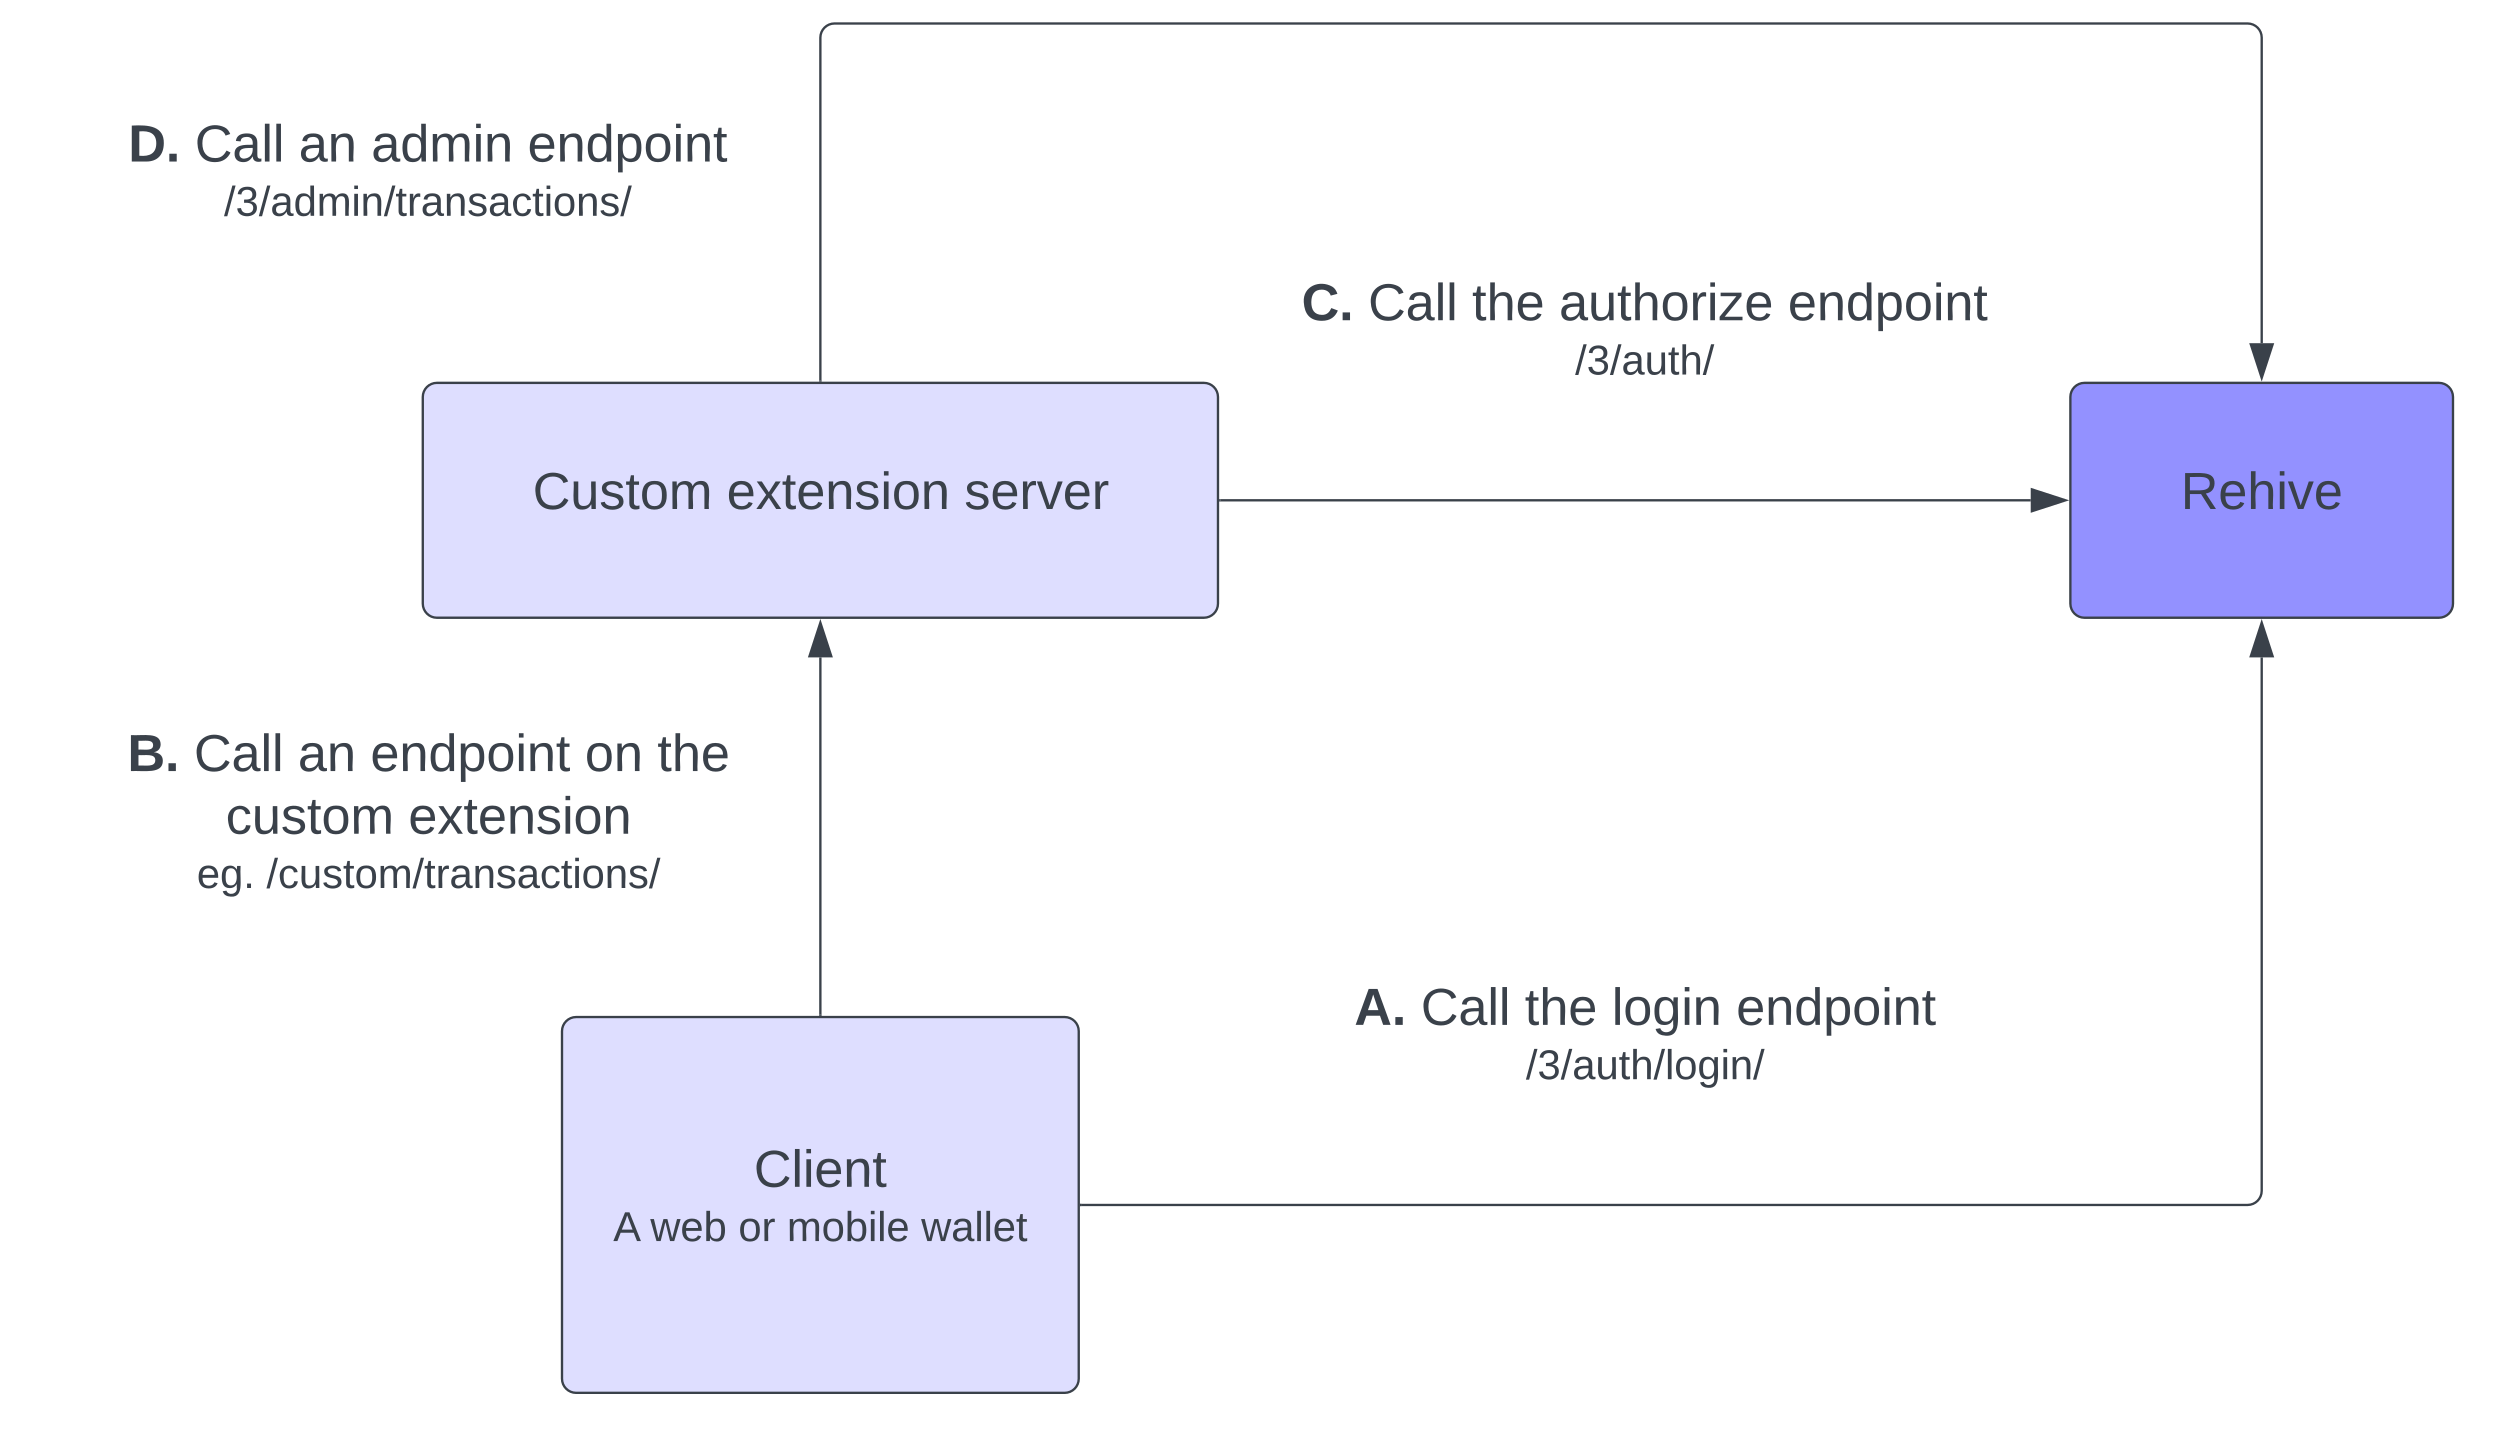
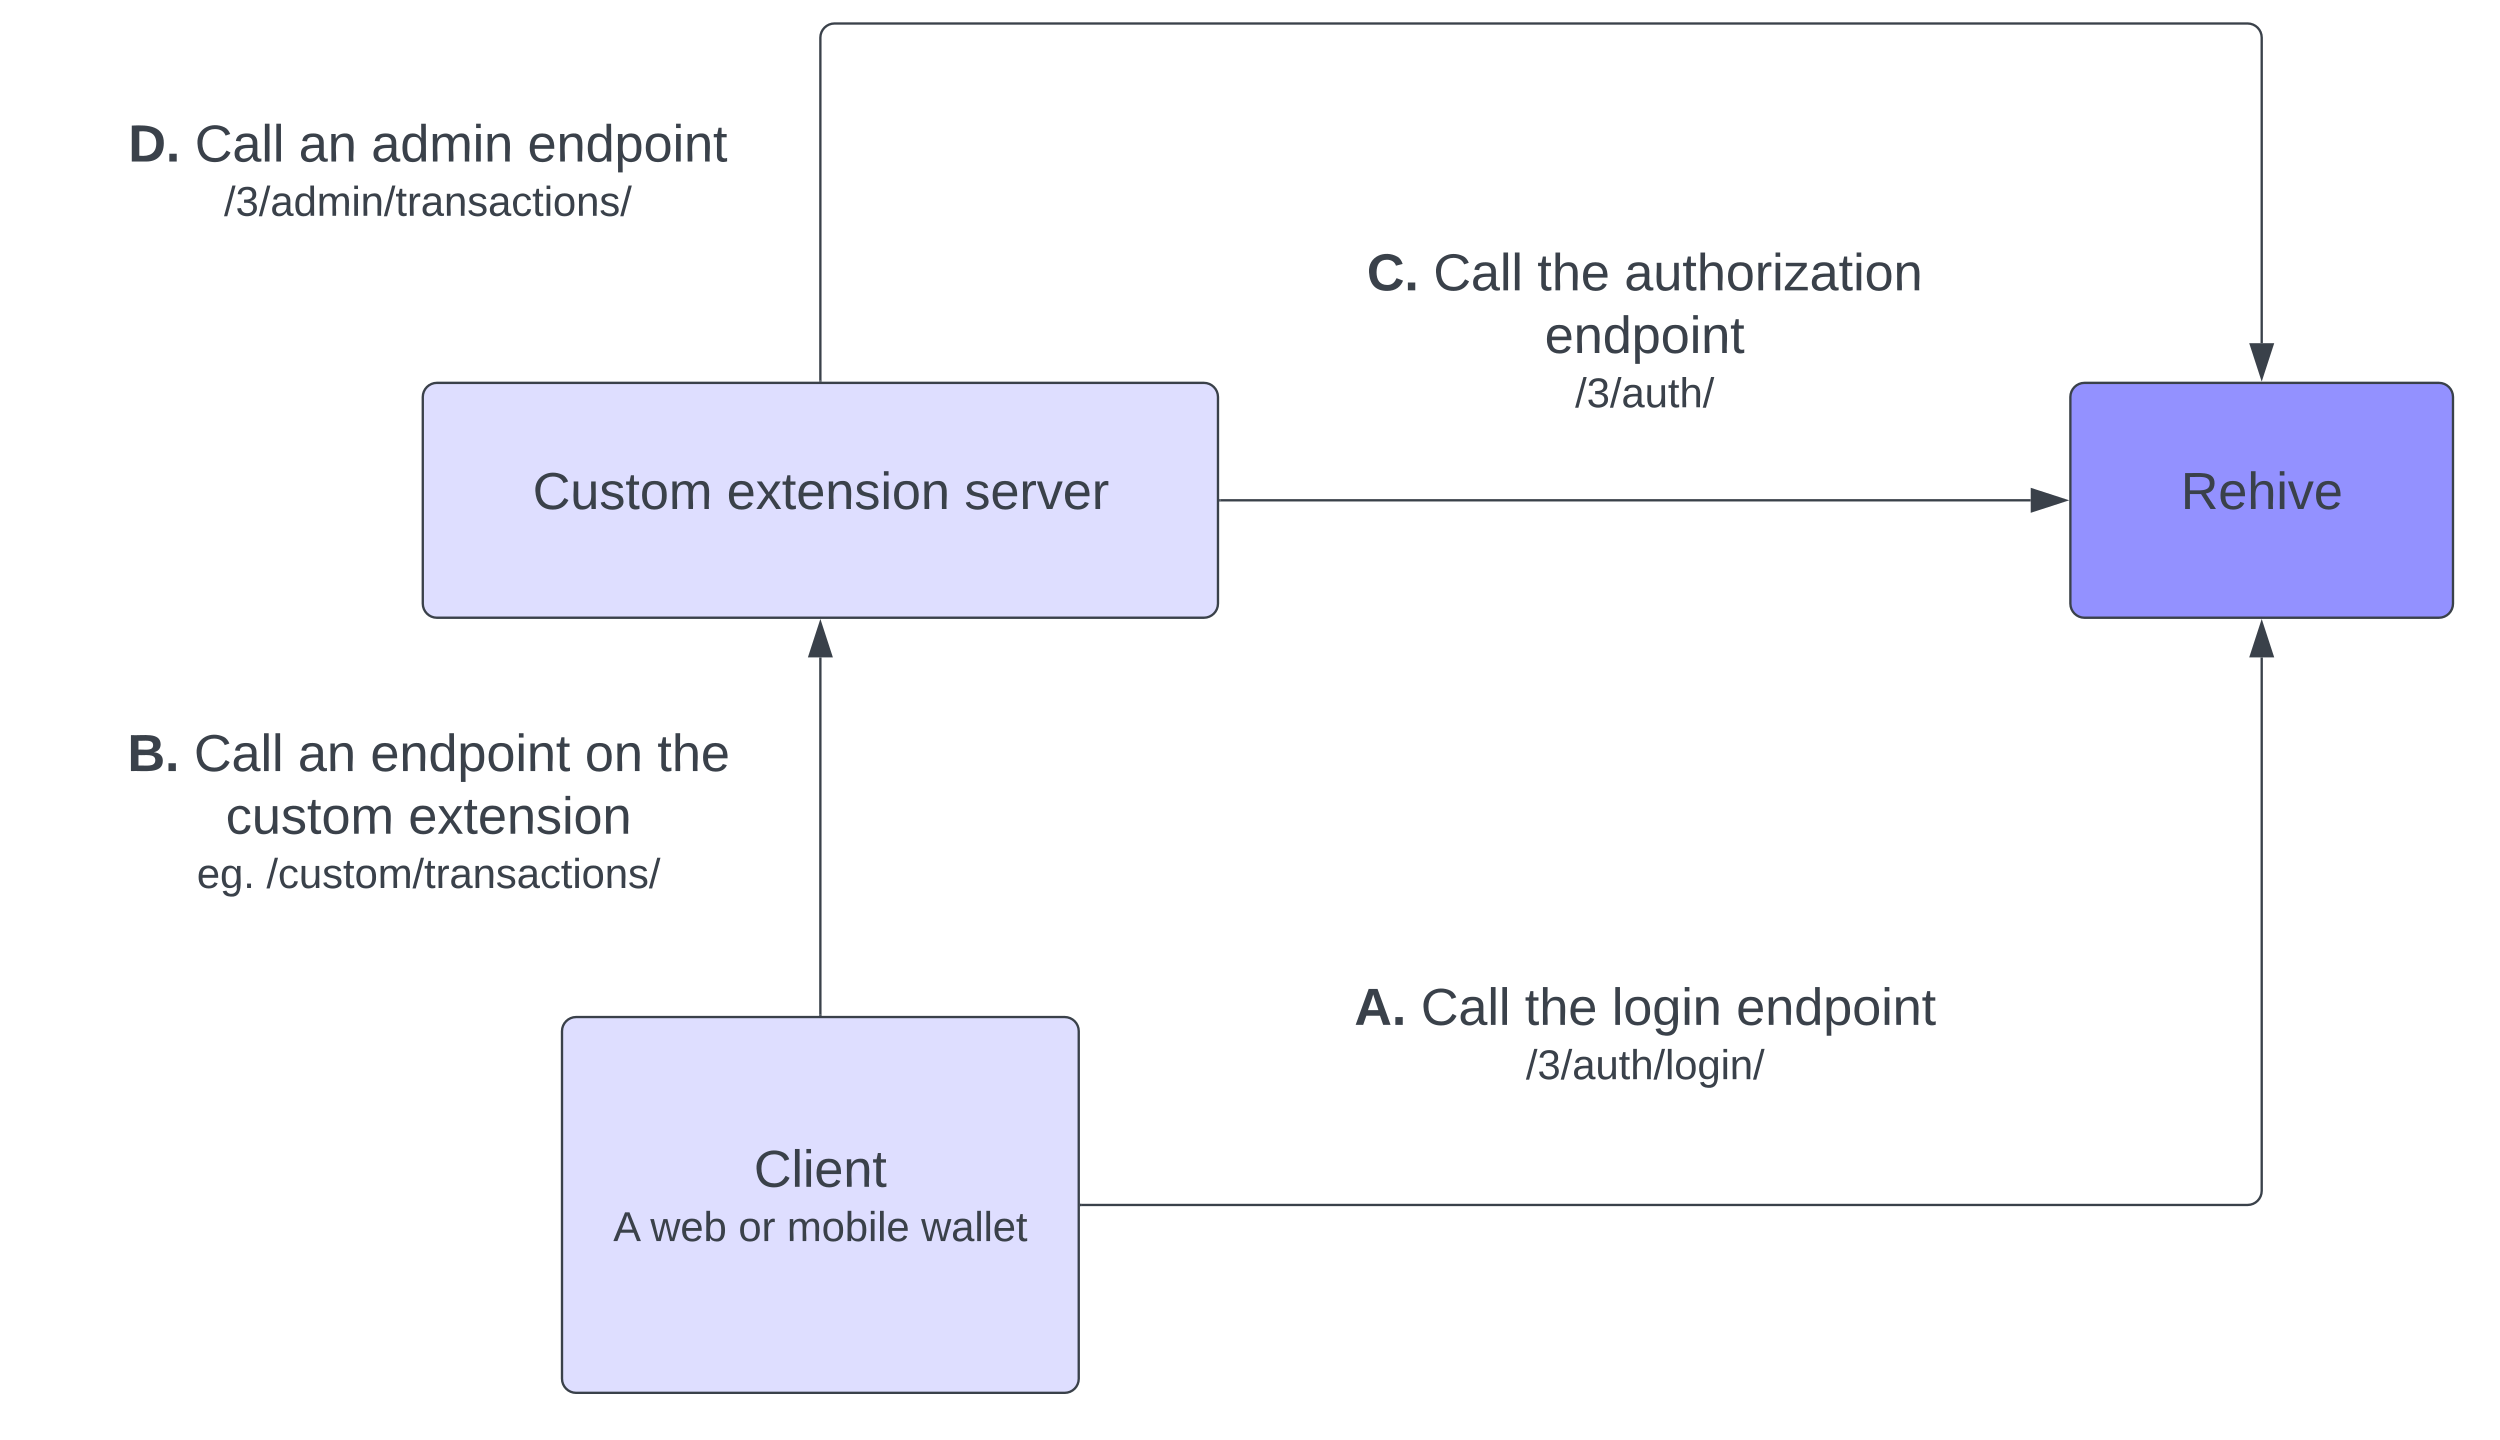
<svg xmlns="http://www.w3.org/2000/svg" xmlns:ns1="lucid" xmlns:xlink="http://www.w3.org/1999/xlink" width="1064.36" height="613">
  <g transform="translate(-403.2513 -350)" ns1:page-tab-id="0_0">
    <path d="M0 0h1870.87v1322.83H0z" fill="#fff" />
    <path d="M425.43 370h320v110h-320z" fill="none" />
    <use xlink:href="#a" transform="matrix(1,0,0,1,425.4331,370) translate(32.43827 48.77778)" />
    <use xlink:href="#b" transform="matrix(1,0,0,1,425.4331,370) translate(60.7716 48.77778)" />
    <use xlink:href="#c" transform="matrix(1,0,0,1,425.4331,370) translate(105.0309 48.77778)" />
    <use xlink:href="#d" transform="matrix(1,0,0,1,425.4331,370) translate(135.8951 48.77778)" />
    <use xlink:href="#e" transform="matrix(1,0,0,1,425.4331,370) translate(202.4383 48.77778)" />
    <use xlink:href="#f" transform="matrix(1,0,0,1,425.4331,370) translate(73.18519 71.88889)" />
    <path d="M1284.7 519c0-3.3 2.7-6 6-6h150.9c3.33 0 6 2.7 6 6v88c0 3.3-2.67 6-6 6h-150.9c-3.3 0-6-2.7-6-6z" stroke="#3a414a" fill="#9391ff" />
    <use xlink:href="#g" transform="matrix(1,0,0,1,1289.706,518) translate(41.99383 48.71528)" />
    <path d="M583.25 519c0-3.3 2.7-6 6-6H915.8c3.3 0 6 2.7 6 6v88c0 3.3-2.7 6-6 6H589.25c-3.3 0-6-2.7-6-6z" stroke="#3a414a" fill="#dedeff" />
    <use xlink:href="#h" transform="matrix(1,0,0,1,588.2513,518) translate(41.81481 48.71528)" />
    <use xlink:href="#i" transform="matrix(1,0,0,1,588.2513,518) translate(124.4074 48.71528)" />
    <use xlink:href="#j" transform="matrix(1,0,0,1,588.2513,518) translate(225.5802 48.71528)" />
    <path d="M642.52 789c0-3.3 2.7-6 6-6h208c3.32 0 6 2.7 6 6v148c0 3.3-2.68 6-6 6h-208c-3.3 0-6-2.7-6-6z" stroke="#3a414a" fill="#dedeff" />
    <use xlink:href="#k" transform="matrix(1,0,0,1,654.524,795) translate(69.69753 60.27778)" />
    <use xlink:href="#l" transform="matrix(1,0,0,1,654.524,795) translate(9.802469 83.38889)" />
    <use xlink:href="#m" transform="matrix(1,0,0,1,654.524,795) translate(25.60494 83.38889)" />
    <use xlink:href="#n" transform="matrix(1,0,0,1,654.524,795) translate(63.08642 83.38889)" />
    <use xlink:href="#o" transform="matrix(1,0,0,1,654.524,795) translate(83.77778 83.38889)" />
    <use xlink:href="#p" transform="matrix(1,0,0,1,654.524,795) translate(140.9136 83.38889)" />
-     <path d="M951.98 466c0-3.3 2.68-6 6-6h290.54c3.32 0 6 2.7 6 6v54.33c0 3.32-2.68 6-6 6H957.98c-3.32 0-6-2.68-6-6z" stroke="#000" stroke-opacity="0" fill="#fff" fill-opacity="0" />
-     <use xlink:href="#q" transform="matrix(1,0,0,1,956.9785,465) translate(0.4197531 21.34028)" />
-     <use xlink:href="#b" transform="matrix(1,0,0,1,956.9785,465) translate(28.75309 21.34028)" />
-     <use xlink:href="#r" transform="matrix(1,0,0,1,956.9785,465) translate(73.01235 21.34028)" />
-     <use xlink:href="#s" transform="matrix(1,0,0,1,956.9785,465) translate(110.0494 21.34028)" />
-     <use xlink:href="#e" transform="matrix(1,0,0,1,956.9785,465) translate(207.4568 21.34028)" />
-     <use xlink:href="#t" transform="matrix(1,0,0,1,956.9785,465) translate(116.8704 44.45139)" />
+     <path d="M951.98 456.83c0-3.3 2.68-6 6-6h290.54c3.32 0 6 2.7 6 6v72.67c0 3.3-2.68 6-6 6H957.98c-3.32 0-6-2.7-6-6z" stroke="#000" stroke-opacity="0" fill="#fff" fill-opacity="0" />
+     <use xlink:href="#q" transform="matrix(1,0,0,1,956.9785,455.8333) translate(28.19753 17.77778)" />
+     <use xlink:href="#b" transform="matrix(1,0,0,1,956.9785,455.8333) translate(56.53086 17.77778)" />
+     <use xlink:href="#r" transform="matrix(1,0,0,1,956.9785,455.8333) translate(100.7901 17.77778)" />
+     <use xlink:href="#s" transform="matrix(1,0,0,1,956.9785,455.8333) translate(137.8272 17.77778)" />
+     <use xlink:href="#e" transform="matrix(1,0,0,1,956.9785,455.8333) translate(103.9383 44.44444)" />
+     <use xlink:href="#t" transform="matrix(1,0,0,1,956.9785,455.8333) translate(116.8704 67.55556)" />
    <path d="M922.8 563h345.02" stroke="#3a414a" fill="none" />
    <path d="M922.8 563.5h-.5v-1h.5z" stroke="#3a414a" stroke-width=".05" fill="#3a414a" />
    <path d="M1282.6 563l-14.28 4.64v-9.28z" stroke="#3a414a" fill="#3a414a" />
    <path d="M863.52 863h496.64c3.3 0 6-2.7 6-6V629.88" stroke="#3a414a" fill="none" />
    <path d="M863.54 863.5h-.52v-1h.52z" stroke="#3a414a" stroke-width=".05" fill="#3a414a" />
    <path d="M1366.16 615.12l4.64 14.26h-9.27z" stroke="#3a414a" fill="#3a414a" />
    <path d="M960.7 766c0-3.3 2.7-6 6-6h273.1c3.3 0 6 2.7 6 6v54.33c0 3.32-2.7 6-6 6H966.7c-3.3 0-6-2.68-6-6z" stroke="#000" stroke-opacity="0" fill="#fff" fill-opacity="0" />
    <g>
      <use xlink:href="#u" transform="matrix(1,0,0,1,965.7058,765) translate(14.14198 21.34028)" />
      <use xlink:href="#b" transform="matrix(1,0,0,1,965.7058,765) translate(42.47531 21.34028)" />
      <use xlink:href="#r" transform="matrix(1,0,0,1,965.7058,765) translate(86.73457 21.34028)" />
      <use xlink:href="#v" transform="matrix(1,0,0,1,965.7058,765) translate(123.7716 21.34028)" />
      <use xlink:href="#e" transform="matrix(1,0,0,1,965.7058,765) translate(176.7346 21.34028)" />
      <use xlink:href="#w" transform="matrix(1,0,0,1,965.7058,765) translate(87.18519 44.45139)" />
    </g>
    <path d="M752.52 782V629.88" stroke="#3a414a" fill="none" />
    <path d="M753.02 782.5h-1v-.5h1z" stroke="#3a414a" stroke-width=".05" fill="#3a414a" />
    <path d="M752.52 615.12l4.64 14.26h-9.27z" stroke="#3a414a" fill="#3a414a" />
    <path d="M423.25 659c0-3.3 2.7-6 6-6H741.6c3.33 0 6 2.7 6 6v78c0 3.3-2.67 6-6 6H429.26c-3.3 0-6-2.7-6-6z" stroke="#000" stroke-opacity="0" fill="#fff" fill-opacity="0" />
    <g>
      <use xlink:href="#x" transform="matrix(1,0,0,1,428.2513,658) translate(29.25926 20.27778)" />
      <use xlink:href="#b" transform="matrix(1,0,0,1,428.2513,658) translate(57.59259 20.27778)" />
      <use xlink:href="#c" transform="matrix(1,0,0,1,428.2513,658) translate(101.8519 20.27778)" />
      <use xlink:href="#y" transform="matrix(1,0,0,1,428.2513,658) translate(132.716 20.27778)" />
      <use xlink:href="#z" transform="matrix(1,0,0,1,428.2513,658) translate(224.0123 20.27778)" />
      <use xlink:href="#A" transform="matrix(1,0,0,1,428.2513,658) translate(254.8765 20.27778)" />
      <use xlink:href="#B" transform="matrix(1,0,0,1,428.2513,658) translate(71.14198 46.94444)" />
      <use xlink:href="#C" transform="matrix(1,0,0,1,428.2513,658) translate(148.858 46.94444)" />
      <use xlink:href="#D" transform="matrix(1,0,0,1,428.2513,658) translate(58.80864 70.05556)" />
      <use xlink:href="#E" transform="matrix(1,0,0,1,428.2513,658) translate(88.43827 70.05556)" />
    </g>
    <path d="M752.52 512V366c0-3.3 2.7-6 6-6h601.64c3.3 0 6 2.7 6 6v130.12" stroke="#3a414a" fill="none" />
    <path d="M753.02 512.5h-1v-.5h1z" stroke="#3a414a" stroke-width=".05" fill="#3a414a" />
    <path d="M1366.16 510.88l-4.63-14.26h9.27z" stroke="#3a414a" fill="#3a414a" />
    <defs>
      <path fill="#3a414a" d="M24-248c120-7 223 5 221 122C244-46 201 0 124 0H24v-248zM76-40c74 7 117-18 117-86 0-67-45-88-117-82v168" id="F" />
      <path fill="#3a414a" d="M24 0v-54h51V0H24" id="G" />
      <g id="a">
        <use transform="matrix(0.0617284,0,0,0.0617284,0,0)" xlink:href="#F" />
        <use transform="matrix(0.0617284,0,0,0.0617284,15.98765,0)" xlink:href="#G" />
      </g>
      <path fill="#3a414a" d="M212-179c-10-28-35-45-73-45-59 0-87 40-87 99 0 60 29 101 89 101 43 0 62-24 78-52l27 14C228-24 195 4 139 4 59 4 22-46 18-125c-6-104 99-153 187-111 19 9 31 26 39 46" id="H" />
      <path fill="#3a414a" d="M141-36C126-15 110 5 73 4 37 3 15-17 15-53c-1-64 63-63 125-63 3-35-9-54-41-54-24 1-41 7-42 31l-33-3c5-37 33-52 76-52 45 0 72 20 72 64v82c-1 20 7 32 28 27v20c-31 9-61-2-59-35zM48-53c0 20 12 33 32 33 41-3 63-29 60-74-43 2-92-5-92 41" id="I" />
      <path fill="#3a414a" d="M24 0v-261h32V0H24" id="J" />
      <g id="b">
        <use transform="matrix(0.0617284,0,0,0.0617284,0,0)" xlink:href="#H" />
        <use transform="matrix(0.0617284,0,0,0.0617284,15.98765,0)" xlink:href="#I" />
        <use transform="matrix(0.0617284,0,0,0.0617284,28.33333,0)" xlink:href="#J" />
        <use transform="matrix(0.0617284,0,0,0.0617284,33.20988,0)" xlink:href="#J" />
      </g>
      <path fill="#3a414a" d="M117-194c89-4 53 116 60 194h-32v-121c0-31-8-49-39-48C34-167 62-67 57 0H25l-1-190h30c1 10-1 24 2 32 11-22 29-35 61-36" id="K" />
      <g id="c">
        <use transform="matrix(0.0617284,0,0,0.0617284,0,0)" xlink:href="#I" />
        <use transform="matrix(0.0617284,0,0,0.0617284,12.34568,0)" xlink:href="#K" />
      </g>
      <path fill="#3a414a" d="M85-194c31 0 48 13 60 33l-1-100h32l1 261h-30c-2-10 0-23-3-31C134-8 116 4 85 4 32 4 16-35 15-94c0-66 23-100 70-100zm9 24c-40 0-46 34-46 75 0 40 6 74 45 74 42 0 51-32 51-76 0-42-9-74-50-73" id="L" />
      <path fill="#3a414a" d="M210-169c-67 3-38 105-44 169h-31v-121c0-29-5-50-35-48C34-165 62-65 56 0H25l-1-190h30c1 10-1 24 2 32 10-44 99-50 107 0 11-21 27-35 58-36 85-2 47 119 55 194h-31v-121c0-29-5-49-35-48" id="M" />
      <path fill="#3a414a" d="M24-231v-30h32v30H24zM24 0v-190h32V0H24" id="N" />
      <g id="d">
        <use transform="matrix(0.0617284,0,0,0.0617284,0,0)" xlink:href="#I" />
        <use transform="matrix(0.0617284,0,0,0.0617284,12.34568,0)" xlink:href="#L" />
        <use transform="matrix(0.0617284,0,0,0.0617284,24.69136,0)" xlink:href="#M" />
        <use transform="matrix(0.0617284,0,0,0.0617284,43.14815,0)" xlink:href="#N" />
        <use transform="matrix(0.0617284,0,0,0.0617284,48.02469,0)" xlink:href="#K" />
      </g>
      <path fill="#3a414a" d="M100-194c63 0 86 42 84 106H49c0 40 14 67 53 68 26 1 43-12 49-29l28 8c-11 28-37 45-77 45C44 4 14-33 15-96c1-61 26-98 85-98zm52 81c6-60-76-77-97-28-3 7-6 17-6 28h103" id="O" />
      <path fill="#3a414a" d="M115-194c55 1 70 41 70 98S169 2 115 4C84 4 66-9 55-30l1 105H24l-1-265h31l2 30c10-21 28-34 59-34zm-8 174c40 0 45-34 45-75s-6-73-45-74c-42 0-51 32-51 76 0 43 10 73 51 73" id="P" />
      <path fill="#3a414a" d="M100-194c62-1 85 37 85 99 1 63-27 99-86 99S16-35 15-95c0-66 28-99 85-99zM99-20c44 1 53-31 53-75 0-43-8-75-51-75s-53 32-53 75 10 74 51 75" id="Q" />
      <path fill="#3a414a" d="M59-47c-2 24 18 29 38 22v24C64 9 27 4 27-40v-127H5v-23h24l9-43h21v43h35v23H59v120" id="R" />
      <g id="e">
        <use transform="matrix(0.0617284,0,0,0.0617284,0,0)" xlink:href="#O" />
        <use transform="matrix(0.0617284,0,0,0.0617284,12.34568,0)" xlink:href="#K" />
        <use transform="matrix(0.0617284,0,0,0.0617284,24.69136,0)" xlink:href="#L" />
        <use transform="matrix(0.0617284,0,0,0.0617284,37.03704,0)" xlink:href="#P" />
        <use transform="matrix(0.0617284,0,0,0.0617284,49.38272,0)" xlink:href="#Q" />
        <use transform="matrix(0.0617284,0,0,0.0617284,61.7284,0)" xlink:href="#N" />
        <use transform="matrix(0.0617284,0,0,0.0617284,66.60494,0)" xlink:href="#K" />
        <use transform="matrix(0.0617284,0,0,0.0617284,78.95062,0)" xlink:href="#R" />
      </g>
      <path fill="#3a414a" d="M0 4l72-265h28L28 4H0" id="S" />
      <path fill="#3a414a" d="M126-127c33 6 58 20 58 59 0 88-139 92-164 29-3-8-5-16-6-25l32-3c6 27 21 44 54 44 32 0 52-15 52-46 0-38-36-46-79-43v-28c39 1 72-4 72-42 0-27-17-43-46-43-28 0-47 15-49 41l-32-3c6-42 35-63 81-64 48-1 79 21 79 65 0 36-21 52-52 59" id="T" />
      <path fill="#3a414a" d="M114-163C36-179 61-72 57 0H25l-1-190h30c1 12-1 29 2 39 6-27 23-49 58-41v29" id="U" />
      <path fill="#3a414a" d="M135-143c-3-34-86-38-87 0 15 53 115 12 119 90S17 21 10-45l28-5c4 36 97 45 98 0-10-56-113-15-118-90-4-57 82-63 122-42 12 7 21 19 24 35" id="V" />
      <path fill="#3a414a" d="M96-169c-40 0-48 33-48 73s9 75 48 75c24 0 41-14 43-38l32 2c-6 37-31 61-74 61-59 0-76-41-82-99-10-93 101-131 147-64 4 7 5 14 7 22l-32 3c-4-21-16-35-41-35" id="W" />
      <g id="f">
        <use transform="matrix(0.04938272,0,0,0.04938272,0,0)" xlink:href="#S" />
        <use transform="matrix(0.04938272,0,0,0.04938272,4.938272,0)" xlink:href="#T" />
        <use transform="matrix(0.04938272,0,0,0.04938272,14.81481,0)" xlink:href="#S" />
        <use transform="matrix(0.04938272,0,0,0.04938272,19.75309,0)" xlink:href="#I" />
        <use transform="matrix(0.04938272,0,0,0.04938272,29.62963,0)" xlink:href="#L" />
        <use transform="matrix(0.04938272,0,0,0.04938272,39.50617,0)" xlink:href="#M" />
        <use transform="matrix(0.04938272,0,0,0.04938272,54.2716,0)" xlink:href="#N" />
        <use transform="matrix(0.04938272,0,0,0.04938272,58.17284,0)" xlink:href="#K" />
        <use transform="matrix(0.04938272,0,0,0.04938272,68.04938,0)" xlink:href="#S" />
        <use transform="matrix(0.04938272,0,0,0.04938272,72.98765,0)" xlink:href="#R" />
        <use transform="matrix(0.04938272,0,0,0.04938272,77.92593,0)" xlink:href="#U" />
        <use transform="matrix(0.04938272,0,0,0.04938272,83.80247,0)" xlink:href="#I" />
        <use transform="matrix(0.04938272,0,0,0.04938272,93.67901,0)" xlink:href="#K" />
        <use transform="matrix(0.04938272,0,0,0.04938272,103.5556,0)" xlink:href="#V" />
        <use transform="matrix(0.04938272,0,0,0.04938272,112.4444,0)" xlink:href="#I" />
        <use transform="matrix(0.04938272,0,0,0.04938272,122.321,0)" xlink:href="#W" />
        <use transform="matrix(0.04938272,0,0,0.04938272,131.2099,0)" xlink:href="#R" />
        <use transform="matrix(0.04938272,0,0,0.04938272,136.1481,0)" xlink:href="#N" />
        <use transform="matrix(0.04938272,0,0,0.04938272,140.0494,0)" xlink:href="#Q" />
        <use transform="matrix(0.04938272,0,0,0.04938272,149.9259,0)" xlink:href="#K" />
        <use transform="matrix(0.04938272,0,0,0.04938272,159.8025,0)" xlink:href="#V" />
        <use transform="matrix(0.04938272,0,0,0.04938272,168.6914,0)" xlink:href="#S" />
      </g>
      <path fill="#3a414a" d="M233-177c-1 41-23 64-60 70L243 0h-38l-65-103H63V0H30v-248c88 3 205-21 203 71zM63-129c60-2 137 13 137-47 0-61-80-42-137-45v92" id="X" />
      <path fill="#3a414a" d="M106-169C34-169 62-67 57 0H25v-261h32l-1 103c12-21 28-36 61-36 89 0 53 116 60 194h-32v-121c2-32-8-49-39-48" id="Y" />
      <path fill="#3a414a" d="M108 0H70L1-190h34L89-25l56-165h34" id="Z" />
      <g id="g">
        <use transform="matrix(0.0617284,0,0,0.0617284,0,0)" xlink:href="#X" />
        <use transform="matrix(0.0617284,0,0,0.0617284,15.98765,0)" xlink:href="#O" />
        <use transform="matrix(0.0617284,0,0,0.0617284,28.33333,0)" xlink:href="#Y" />
        <use transform="matrix(0.0617284,0,0,0.0617284,40.67901,0)" xlink:href="#N" />
        <use transform="matrix(0.0617284,0,0,0.0617284,45.55556,0)" xlink:href="#Z" />
        <use transform="matrix(0.0617284,0,0,0.0617284,56.66667,0)" xlink:href="#O" />
      </g>
      <path fill="#3a414a" d="M84 4C-5 8 30-112 23-190h32v120c0 31 7 50 39 49 72-2 45-101 50-169h31l1 190h-30c-1-10 1-25-2-33-11 22-28 36-60 37" id="aa" />
      <g id="h">
        <use transform="matrix(0.0617284,0,0,0.0617284,0,0)" xlink:href="#H" />
        <use transform="matrix(0.0617284,0,0,0.0617284,15.98765,0)" xlink:href="#aa" />
        <use transform="matrix(0.0617284,0,0,0.0617284,28.33333,0)" xlink:href="#V" />
        <use transform="matrix(0.0617284,0,0,0.0617284,39.44444,0)" xlink:href="#R" />
        <use transform="matrix(0.0617284,0,0,0.0617284,45.61728,0)" xlink:href="#Q" />
        <use transform="matrix(0.0617284,0,0,0.0617284,57.96296,0)" xlink:href="#M" />
      </g>
      <path fill="#3a414a" d="M141 0L90-78 38 0H4l68-98-65-92h35l48 74 47-74h35l-64 92 68 98h-35" id="ab" />
      <g id="i">
        <use transform="matrix(0.0617284,0,0,0.0617284,0,0)" xlink:href="#O" />
        <use transform="matrix(0.0617284,0,0,0.0617284,12.34568,0)" xlink:href="#ab" />
        <use transform="matrix(0.0617284,0,0,0.0617284,23.45679,0)" xlink:href="#R" />
        <use transform="matrix(0.0617284,0,0,0.0617284,29.62963,0)" xlink:href="#O" />
        <use transform="matrix(0.0617284,0,0,0.0617284,41.97531,0)" xlink:href="#K" />
        <use transform="matrix(0.0617284,0,0,0.0617284,54.32099,0)" xlink:href="#V" />
        <use transform="matrix(0.0617284,0,0,0.0617284,65.4321,0)" xlink:href="#N" />
        <use transform="matrix(0.0617284,0,0,0.0617284,70.30864,0)" xlink:href="#Q" />
        <use transform="matrix(0.0617284,0,0,0.0617284,82.65432,0)" xlink:href="#K" />
      </g>
      <g id="j">
        <use transform="matrix(0.0617284,0,0,0.0617284,0,0)" xlink:href="#V" />
        <use transform="matrix(0.0617284,0,0,0.0617284,11.11111,0)" xlink:href="#O" />
        <use transform="matrix(0.0617284,0,0,0.0617284,23.45679,0)" xlink:href="#U" />
        <use transform="matrix(0.0617284,0,0,0.0617284,30.80247,0)" xlink:href="#Z" />
        <use transform="matrix(0.0617284,0,0,0.0617284,41.91358,0)" xlink:href="#O" />
        <use transform="matrix(0.0617284,0,0,0.0617284,54.25926,0)" xlink:href="#U" />
      </g>
      <g id="k">
        <use transform="matrix(0.0617284,0,0,0.0617284,0,0)" xlink:href="#H" />
        <use transform="matrix(0.0617284,0,0,0.0617284,15.98765,0)" xlink:href="#J" />
        <use transform="matrix(0.0617284,0,0,0.0617284,20.8642,0)" xlink:href="#N" />
        <use transform="matrix(0.0617284,0,0,0.0617284,25.74074,0)" xlink:href="#O" />
        <use transform="matrix(0.0617284,0,0,0.0617284,38.08642,0)" xlink:href="#K" />
        <use transform="matrix(0.0617284,0,0,0.0617284,50.4321,0)" xlink:href="#R" />
      </g>
      <path fill="#3a414a" d="M205 0l-28-72H64L36 0H1l101-248h38L239 0h-34zm-38-99l-47-123c-12 45-31 82-46 123h93" id="ac" />
      <use transform="matrix(0.04938272,0,0,0.04938272,0,0)" xlink:href="#ac" id="l" />
      <path fill="#3a414a" d="M206 0h-36l-40-164L89 0H53L-1-190h32L70-26l43-164h34l41 164 42-164h31" id="ad" />
      <path fill="#3a414a" d="M115-194c53 0 69 39 70 98 0 66-23 100-70 100C84 3 66-7 56-30L54 0H23l1-261h32v101c10-23 28-34 59-34zm-8 174c40 0 45-34 45-75 0-40-5-75-45-74-42 0-51 32-51 76 0 43 10 73 51 73" id="ae" />
      <g id="m">
        <use transform="matrix(0.04938272,0,0,0.04938272,0,0)" xlink:href="#ad" />
        <use transform="matrix(0.04938272,0,0,0.04938272,12.79012,0)" xlink:href="#O" />
        <use transform="matrix(0.04938272,0,0,0.04938272,22.66667,0)" xlink:href="#ae" />
      </g>
      <g id="n">
        <use transform="matrix(0.04938272,0,0,0.04938272,0,0)" xlink:href="#Q" />
        <use transform="matrix(0.04938272,0,0,0.04938272,9.876543,0)" xlink:href="#U" />
      </g>
      <g id="o">
        <use transform="matrix(0.04938272,0,0,0.04938272,0,0)" xlink:href="#M" />
        <use transform="matrix(0.04938272,0,0,0.04938272,14.76543,0)" xlink:href="#Q" />
        <use transform="matrix(0.04938272,0,0,0.04938272,24.64198,0)" xlink:href="#ae" />
        <use transform="matrix(0.04938272,0,0,0.04938272,34.51852,0)" xlink:href="#N" />
        <use transform="matrix(0.04938272,0,0,0.04938272,38.41975,0)" xlink:href="#J" />
        <use transform="matrix(0.04938272,0,0,0.04938272,42.32099,0)" xlink:href="#O" />
      </g>
      <g id="p">
        <use transform="matrix(0.04938272,0,0,0.04938272,0,0)" xlink:href="#ad" />
        <use transform="matrix(0.04938272,0,0,0.04938272,12.79012,0)" xlink:href="#I" />
        <use transform="matrix(0.04938272,0,0,0.04938272,22.66667,0)" xlink:href="#J" />
        <use transform="matrix(0.04938272,0,0,0.04938272,26.5679,0)" xlink:href="#J" />
        <use transform="matrix(0.04938272,0,0,0.04938272,30.46914,0)" xlink:href="#O" />
        <use transform="matrix(0.04938272,0,0,0.04938272,40.34568,0)" xlink:href="#R" />
      </g>
      <path fill="#3a414a" d="M67-125c0 53 21 87 73 88 37 1 54-22 65-47l45 17C233-25 199 4 140 4 58 4 20-42 15-125 8-235 124-281 211-232c18 10 29 29 36 50l-46 12c-8-25-30-41-62-41-52 0-71 34-72 86" id="af" />
      <g id="q">
        <use transform="matrix(0.0617284,0,0,0.0617284,0,0)" xlink:href="#af" />
        <use transform="matrix(0.0617284,0,0,0.0617284,15.98765,0)" xlink:href="#G" />
      </g>
      <g id="r">
        <use transform="matrix(0.0617284,0,0,0.0617284,0,0)" xlink:href="#R" />
        <use transform="matrix(0.0617284,0,0,0.0617284,6.17284,0)" xlink:href="#Y" />
        <use transform="matrix(0.0617284,0,0,0.0617284,18.51852,0)" xlink:href="#O" />
      </g>
      <path fill="#3a414a" d="M9 0v-24l116-142H16v-24h144v24L44-24h123V0H9" id="ag" />
      <g id="s">
        <use transform="matrix(0.0617284,0,0,0.0617284,0,0)" xlink:href="#I" />
        <use transform="matrix(0.0617284,0,0,0.0617284,12.34568,0)" xlink:href="#aa" />
        <use transform="matrix(0.0617284,0,0,0.0617284,24.69136,0)" xlink:href="#R" />
        <use transform="matrix(0.0617284,0,0,0.0617284,30.8642,0)" xlink:href="#Y" />
        <use transform="matrix(0.0617284,0,0,0.0617284,43.20988,0)" xlink:href="#Q" />
        <use transform="matrix(0.0617284,0,0,0.0617284,55.55556,0)" xlink:href="#U" />
        <use transform="matrix(0.0617284,0,0,0.0617284,62.90123,0)" xlink:href="#N" />
        <use transform="matrix(0.0617284,0,0,0.0617284,67.77778,0)" xlink:href="#ag" />
-         <use transform="matrix(0.0617284,0,0,0.0617284,78.88889,0)" xlink:href="#O" />
+         <use transform="matrix(0.0617284,0,0,0.0617284,78.88889,0)" xlink:href="#I" />
+         <use transform="matrix(0.0617284,0,0,0.0617284,91.23457,0)" xlink:href="#R" />
+         <use transform="matrix(0.0617284,0,0,0.0617284,97.40741,0)" xlink:href="#N" />
+         <use transform="matrix(0.0617284,0,0,0.0617284,102.284,0)" xlink:href="#Q" />
+         <use transform="matrix(0.0617284,0,0,0.0617284,114.6296,0)" xlink:href="#K" />
      </g>
      <g id="t">
        <use transform="matrix(0.04938272,0,0,0.04938272,0,0)" xlink:href="#S" />
        <use transform="matrix(0.04938272,0,0,0.04938272,4.938272,0)" xlink:href="#T" />
        <use transform="matrix(0.04938272,0,0,0.04938272,14.81481,0)" xlink:href="#S" />
        <use transform="matrix(0.04938272,0,0,0.04938272,19.75309,0)" xlink:href="#I" />
        <use transform="matrix(0.04938272,0,0,0.04938272,29.62963,0)" xlink:href="#aa" />
        <use transform="matrix(0.04938272,0,0,0.04938272,39.50617,0)" xlink:href="#R" />
        <use transform="matrix(0.04938272,0,0,0.04938272,44.44444,0)" xlink:href="#Y" />
        <use transform="matrix(0.04938272,0,0,0.04938272,54.32099,0)" xlink:href="#S" />
      </g>
      <path fill="#3a414a" d="M199 0l-22-63H83L61 0H9l90-248h61L250 0h-51zm-33-102l-36-108c-10 38-24 72-36 108h72" id="ah" />
      <g id="u">
        <use transform="matrix(0.0617284,0,0,0.0617284,0,0)" xlink:href="#ah" />
        <use transform="matrix(0.0617284,0,0,0.0617284,15.98765,0)" xlink:href="#G" />
      </g>
      <path fill="#3a414a" d="M177-190C167-65 218 103 67 71c-23-6-38-20-44-43l32-5c15 47 100 32 89-28v-30C133-14 115 1 83 1 29 1 15-40 15-95c0-56 16-97 71-98 29-1 48 16 59 35 1-10 0-23 2-32h30zM94-22c36 0 50-32 50-73 0-42-14-75-50-75-39 0-46 34-46 75s6 73 46 73" id="ai" />
      <g id="v">
        <use transform="matrix(0.0617284,0,0,0.0617284,0,0)" xlink:href="#J" />
        <use transform="matrix(0.0617284,0,0,0.0617284,4.876543,0)" xlink:href="#Q" />
        <use transform="matrix(0.0617284,0,0,0.0617284,17.22222,0)" xlink:href="#ai" />
        <use transform="matrix(0.0617284,0,0,0.0617284,29.5679,0)" xlink:href="#N" />
        <use transform="matrix(0.0617284,0,0,0.0617284,34.44444,0)" xlink:href="#K" />
      </g>
      <g id="w">
        <use transform="matrix(0.04938272,0,0,0.04938272,0,0)" xlink:href="#S" />
        <use transform="matrix(0.04938272,0,0,0.04938272,4.938272,0)" xlink:href="#T" />
        <use transform="matrix(0.04938272,0,0,0.04938272,14.81481,0)" xlink:href="#S" />
        <use transform="matrix(0.04938272,0,0,0.04938272,19.75309,0)" xlink:href="#I" />
        <use transform="matrix(0.04938272,0,0,0.04938272,29.62963,0)" xlink:href="#aa" />
        <use transform="matrix(0.04938272,0,0,0.04938272,39.50617,0)" xlink:href="#R" />
        <use transform="matrix(0.04938272,0,0,0.04938272,44.44444,0)" xlink:href="#Y" />
        <use transform="matrix(0.04938272,0,0,0.04938272,54.32099,0)" xlink:href="#S" />
        <use transform="matrix(0.04938272,0,0,0.04938272,59.25926,0)" xlink:href="#J" />
        <use transform="matrix(0.04938272,0,0,0.04938272,63.16049,0)" xlink:href="#Q" />
        <use transform="matrix(0.04938272,0,0,0.04938272,73.03704,0)" xlink:href="#ai" />
        <use transform="matrix(0.04938272,0,0,0.04938272,82.91358,0)" xlink:href="#N" />
        <use transform="matrix(0.04938272,0,0,0.04938272,86.81481,0)" xlink:href="#K" />
        <use transform="matrix(0.04938272,0,0,0.04938272,96.69136,0)" xlink:href="#S" />
      </g>
      <path fill="#3a414a" d="M182-130c37 4 62 22 62 59C244 23 116-4 24 0v-248c84 5 203-23 205 63 0 31-19 50-47 55zM76-148c40-3 101 13 101-30 0-44-60-28-101-31v61zm0 110c48-3 116 14 116-37 0-48-69-32-116-35v72" id="aj" />
      <g id="x">
        <use transform="matrix(0.0617284,0,0,0.0617284,0,0)" xlink:href="#aj" />
        <use transform="matrix(0.0617284,0,0,0.0617284,15.98765,0)" xlink:href="#G" />
      </g>
      <g id="y">
        <use transform="matrix(0.0617284,0,0,0.0617284,0,0)" xlink:href="#O" />
        <use transform="matrix(0.0617284,0,0,0.0617284,12.34568,0)" xlink:href="#K" />
        <use transform="matrix(0.0617284,0,0,0.0617284,24.69136,0)" xlink:href="#L" />
        <use transform="matrix(0.0617284,0,0,0.0617284,37.03704,0)" xlink:href="#P" />
        <use transform="matrix(0.0617284,0,0,0.0617284,49.38272,0)" xlink:href="#Q" />
        <use transform="matrix(0.0617284,0,0,0.0617284,61.7284,0)" xlink:href="#N" />
        <use transform="matrix(0.0617284,0,0,0.0617284,66.60494,0)" xlink:href="#K" />
        <use transform="matrix(0.0617284,0,0,0.0617284,78.95062,0)" xlink:href="#R" />
      </g>
      <g id="z">
        <use transform="matrix(0.0617284,0,0,0.0617284,0,0)" xlink:href="#Q" />
        <use transform="matrix(0.0617284,0,0,0.0617284,12.34568,0)" xlink:href="#K" />
      </g>
      <g id="A">
        <use transform="matrix(0.0617284,0,0,0.0617284,0,0)" xlink:href="#R" />
        <use transform="matrix(0.0617284,0,0,0.0617284,6.17284,0)" xlink:href="#Y" />
        <use transform="matrix(0.0617284,0,0,0.0617284,18.51852,0)" xlink:href="#O" />
      </g>
      <g id="B">
        <use transform="matrix(0.0617284,0,0,0.0617284,0,0)" xlink:href="#W" />
        <use transform="matrix(0.0617284,0,0,0.0617284,11.11111,0)" xlink:href="#aa" />
        <use transform="matrix(0.0617284,0,0,0.0617284,23.45679,0)" xlink:href="#V" />
        <use transform="matrix(0.0617284,0,0,0.0617284,34.5679,0)" xlink:href="#R" />
        <use transform="matrix(0.0617284,0,0,0.0617284,40.74074,0)" xlink:href="#Q" />
        <use transform="matrix(0.0617284,0,0,0.0617284,53.08642,0)" xlink:href="#M" />
      </g>
      <g id="C">
        <use transform="matrix(0.0617284,0,0,0.0617284,0,0)" xlink:href="#O" />
        <use transform="matrix(0.0617284,0,0,0.0617284,12.34568,0)" xlink:href="#ab" />
        <use transform="matrix(0.0617284,0,0,0.0617284,23.45679,0)" xlink:href="#R" />
        <use transform="matrix(0.0617284,0,0,0.0617284,29.62963,0)" xlink:href="#O" />
        <use transform="matrix(0.0617284,0,0,0.0617284,41.97531,0)" xlink:href="#K" />
        <use transform="matrix(0.0617284,0,0,0.0617284,54.32099,0)" xlink:href="#V" />
        <use transform="matrix(0.0617284,0,0,0.0617284,65.4321,0)" xlink:href="#N" />
        <use transform="matrix(0.0617284,0,0,0.0617284,70.30864,0)" xlink:href="#Q" />
        <use transform="matrix(0.0617284,0,0,0.0617284,82.65432,0)" xlink:href="#K" />
      </g>
      <path fill="#3a414a" d="M33 0v-38h34V0H33" id="ak" />
      <g id="D">
        <use transform="matrix(0.04938272,0,0,0.04938272,0,0)" xlink:href="#O" />
        <use transform="matrix(0.04938272,0,0,0.04938272,9.876543,0)" xlink:href="#ai" />
        <use transform="matrix(0.04938272,0,0,0.04938272,19.75309,0)" xlink:href="#ak" />
      </g>
      <g id="E">
        <use transform="matrix(0.04938272,0,0,0.04938272,0,0)" xlink:href="#S" />
        <use transform="matrix(0.04938272,0,0,0.04938272,4.938272,0)" xlink:href="#W" />
        <use transform="matrix(0.04938272,0,0,0.04938272,13.82716,0)" xlink:href="#aa" />
        <use transform="matrix(0.04938272,0,0,0.04938272,23.7037,0)" xlink:href="#V" />
        <use transform="matrix(0.04938272,0,0,0.04938272,32.59259,0)" xlink:href="#R" />
        <use transform="matrix(0.04938272,0,0,0.04938272,37.53086,0)" xlink:href="#Q" />
        <use transform="matrix(0.04938272,0,0,0.04938272,47.40741,0)" xlink:href="#M" />
        <use transform="matrix(0.04938272,0,0,0.04938272,62.17284,0)" xlink:href="#S" />
        <use transform="matrix(0.04938272,0,0,0.04938272,67.11111,0)" xlink:href="#R" />
        <use transform="matrix(0.04938272,0,0,0.04938272,72.04938,0)" xlink:href="#U" />
        <use transform="matrix(0.04938272,0,0,0.04938272,77.92593,0)" xlink:href="#I" />
        <use transform="matrix(0.04938272,0,0,0.04938272,87.80247,0)" xlink:href="#K" />
        <use transform="matrix(0.04938272,0,0,0.04938272,97.67901,0)" xlink:href="#V" />
        <use transform="matrix(0.04938272,0,0,0.04938272,106.5679,0)" xlink:href="#I" />
        <use transform="matrix(0.04938272,0,0,0.04938272,116.4444,0)" xlink:href="#W" />
        <use transform="matrix(0.04938272,0,0,0.04938272,125.3333,0)" xlink:href="#R" />
        <use transform="matrix(0.04938272,0,0,0.04938272,130.2716,0)" xlink:href="#N" />
        <use transform="matrix(0.04938272,0,0,0.04938272,134.1728,0)" xlink:href="#Q" />
        <use transform="matrix(0.04938272,0,0,0.04938272,144.0494,0)" xlink:href="#K" />
        <use transform="matrix(0.04938272,0,0,0.04938272,153.9259,0)" xlink:href="#V" />
        <use transform="matrix(0.04938272,0,0,0.04938272,162.8148,0)" xlink:href="#S" />
      </g>
    </defs>
  </g>
</svg>
